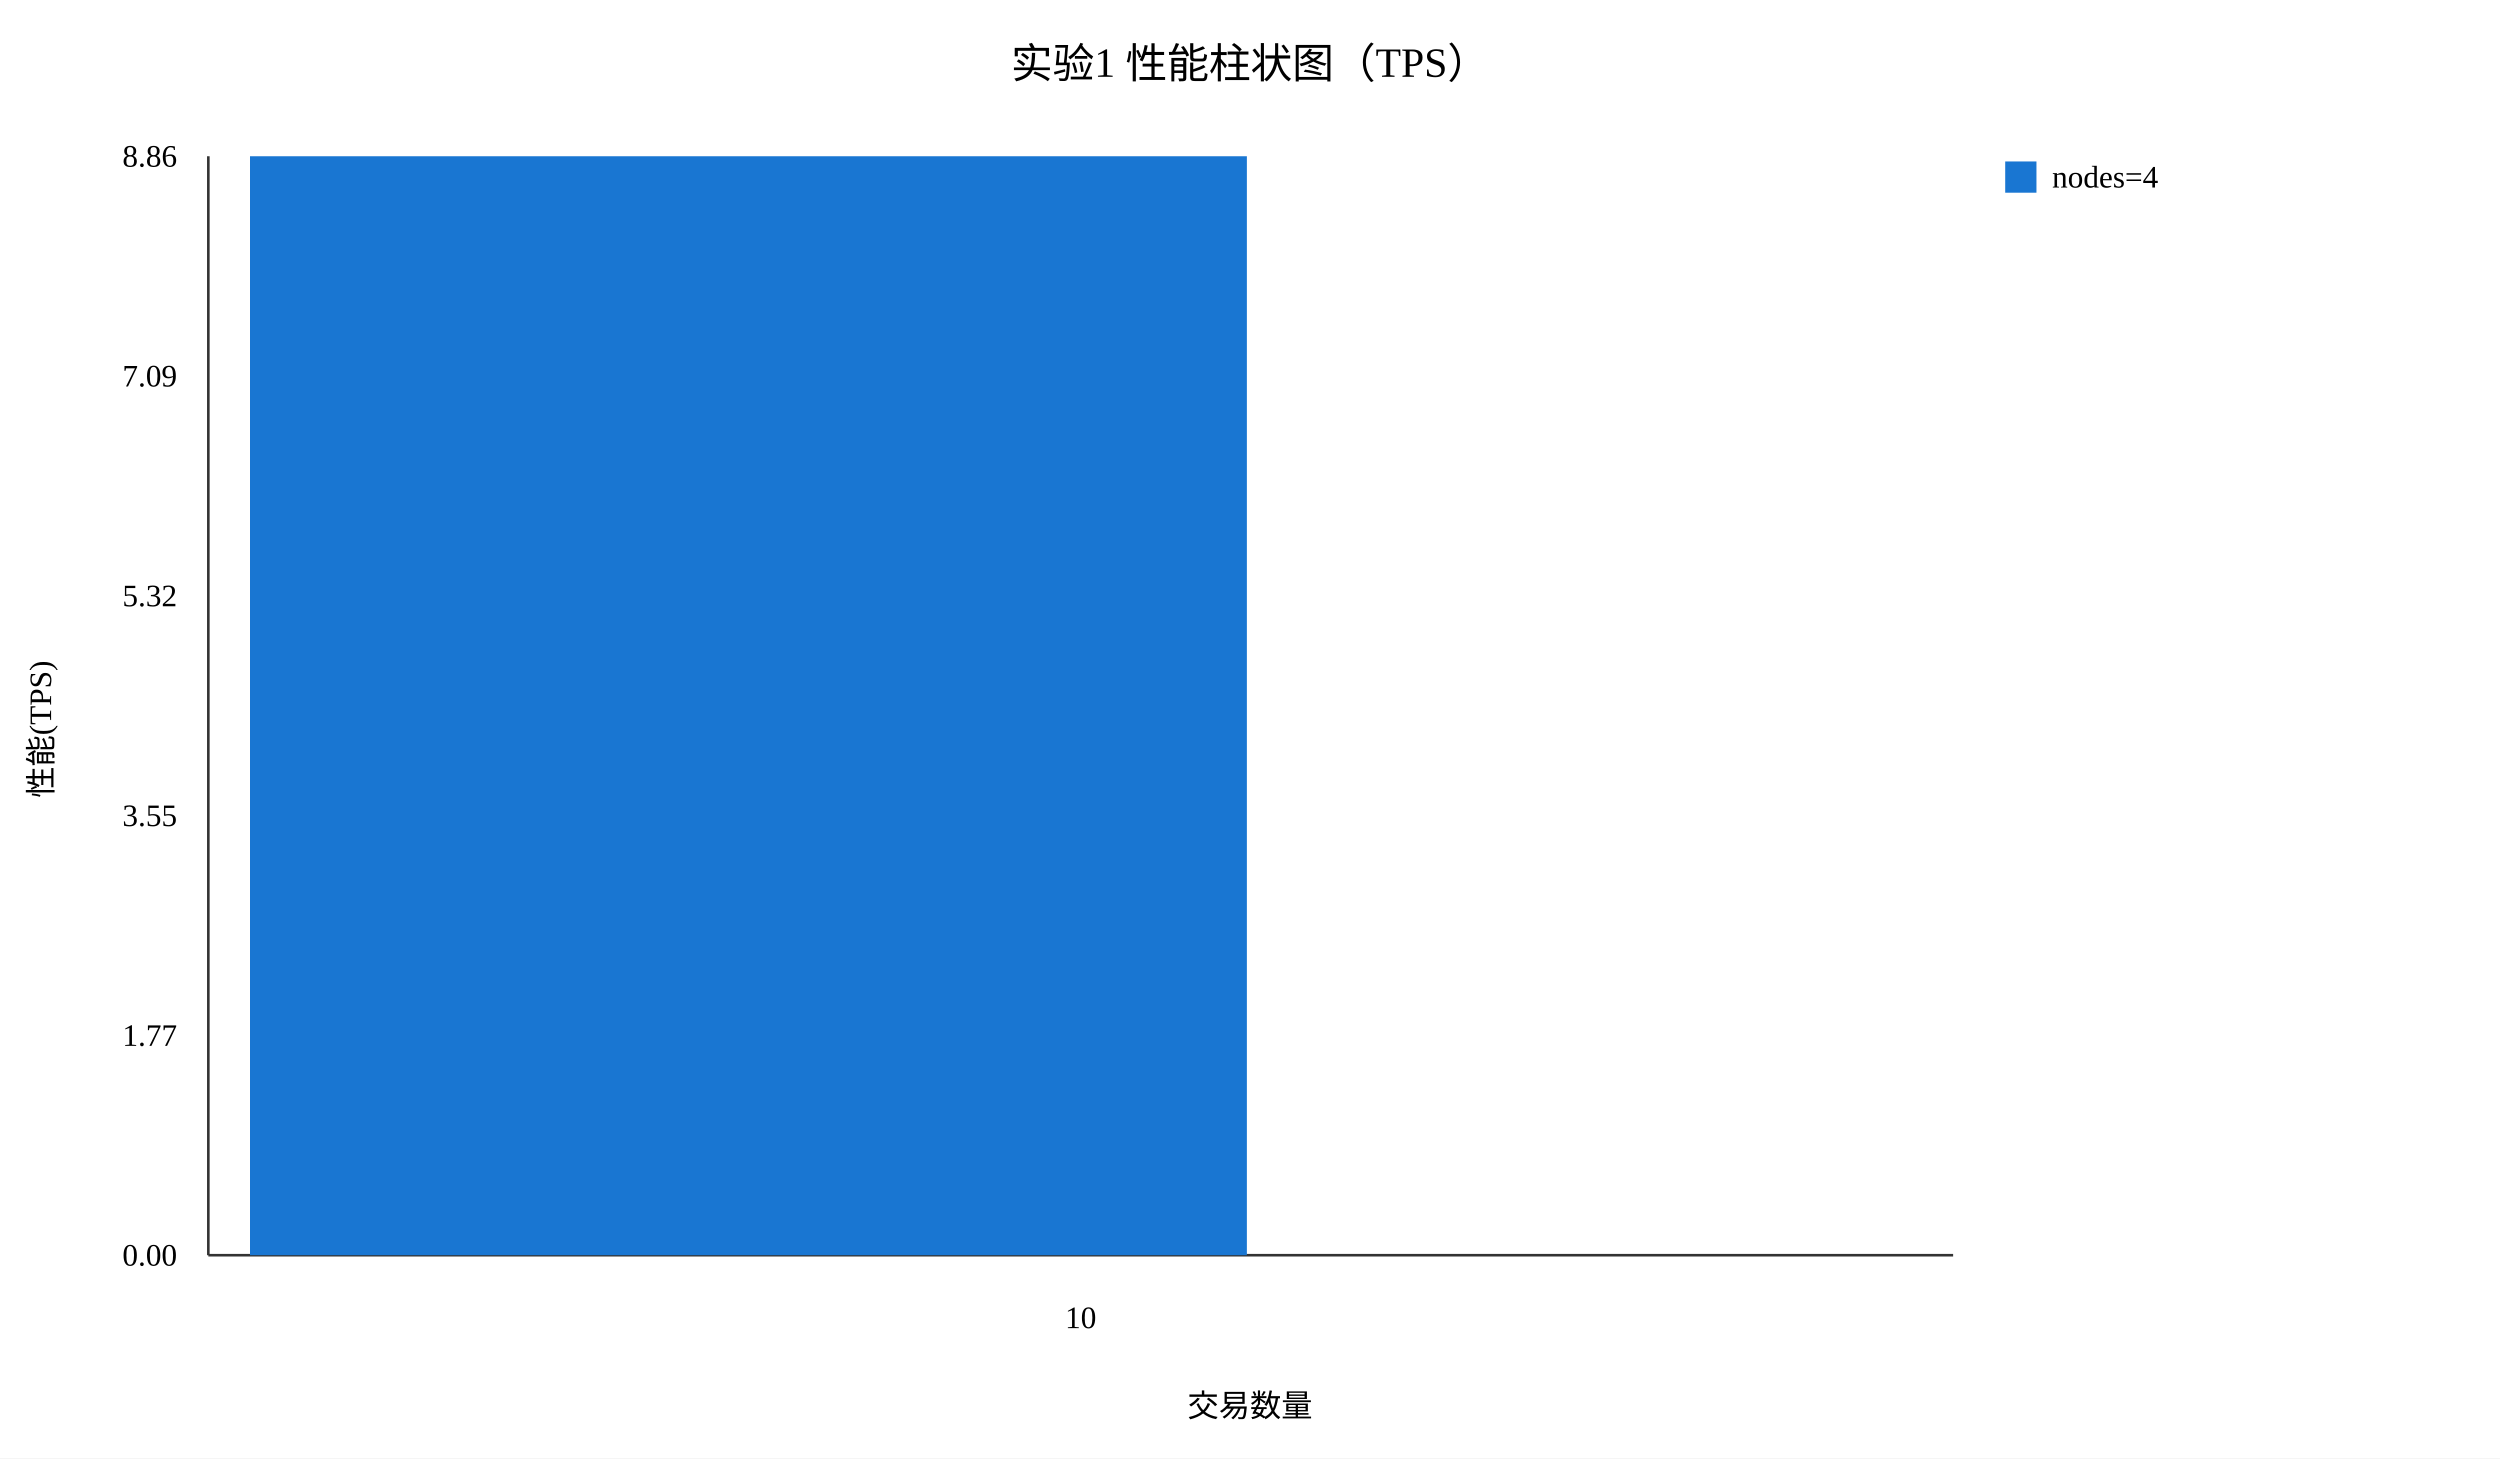
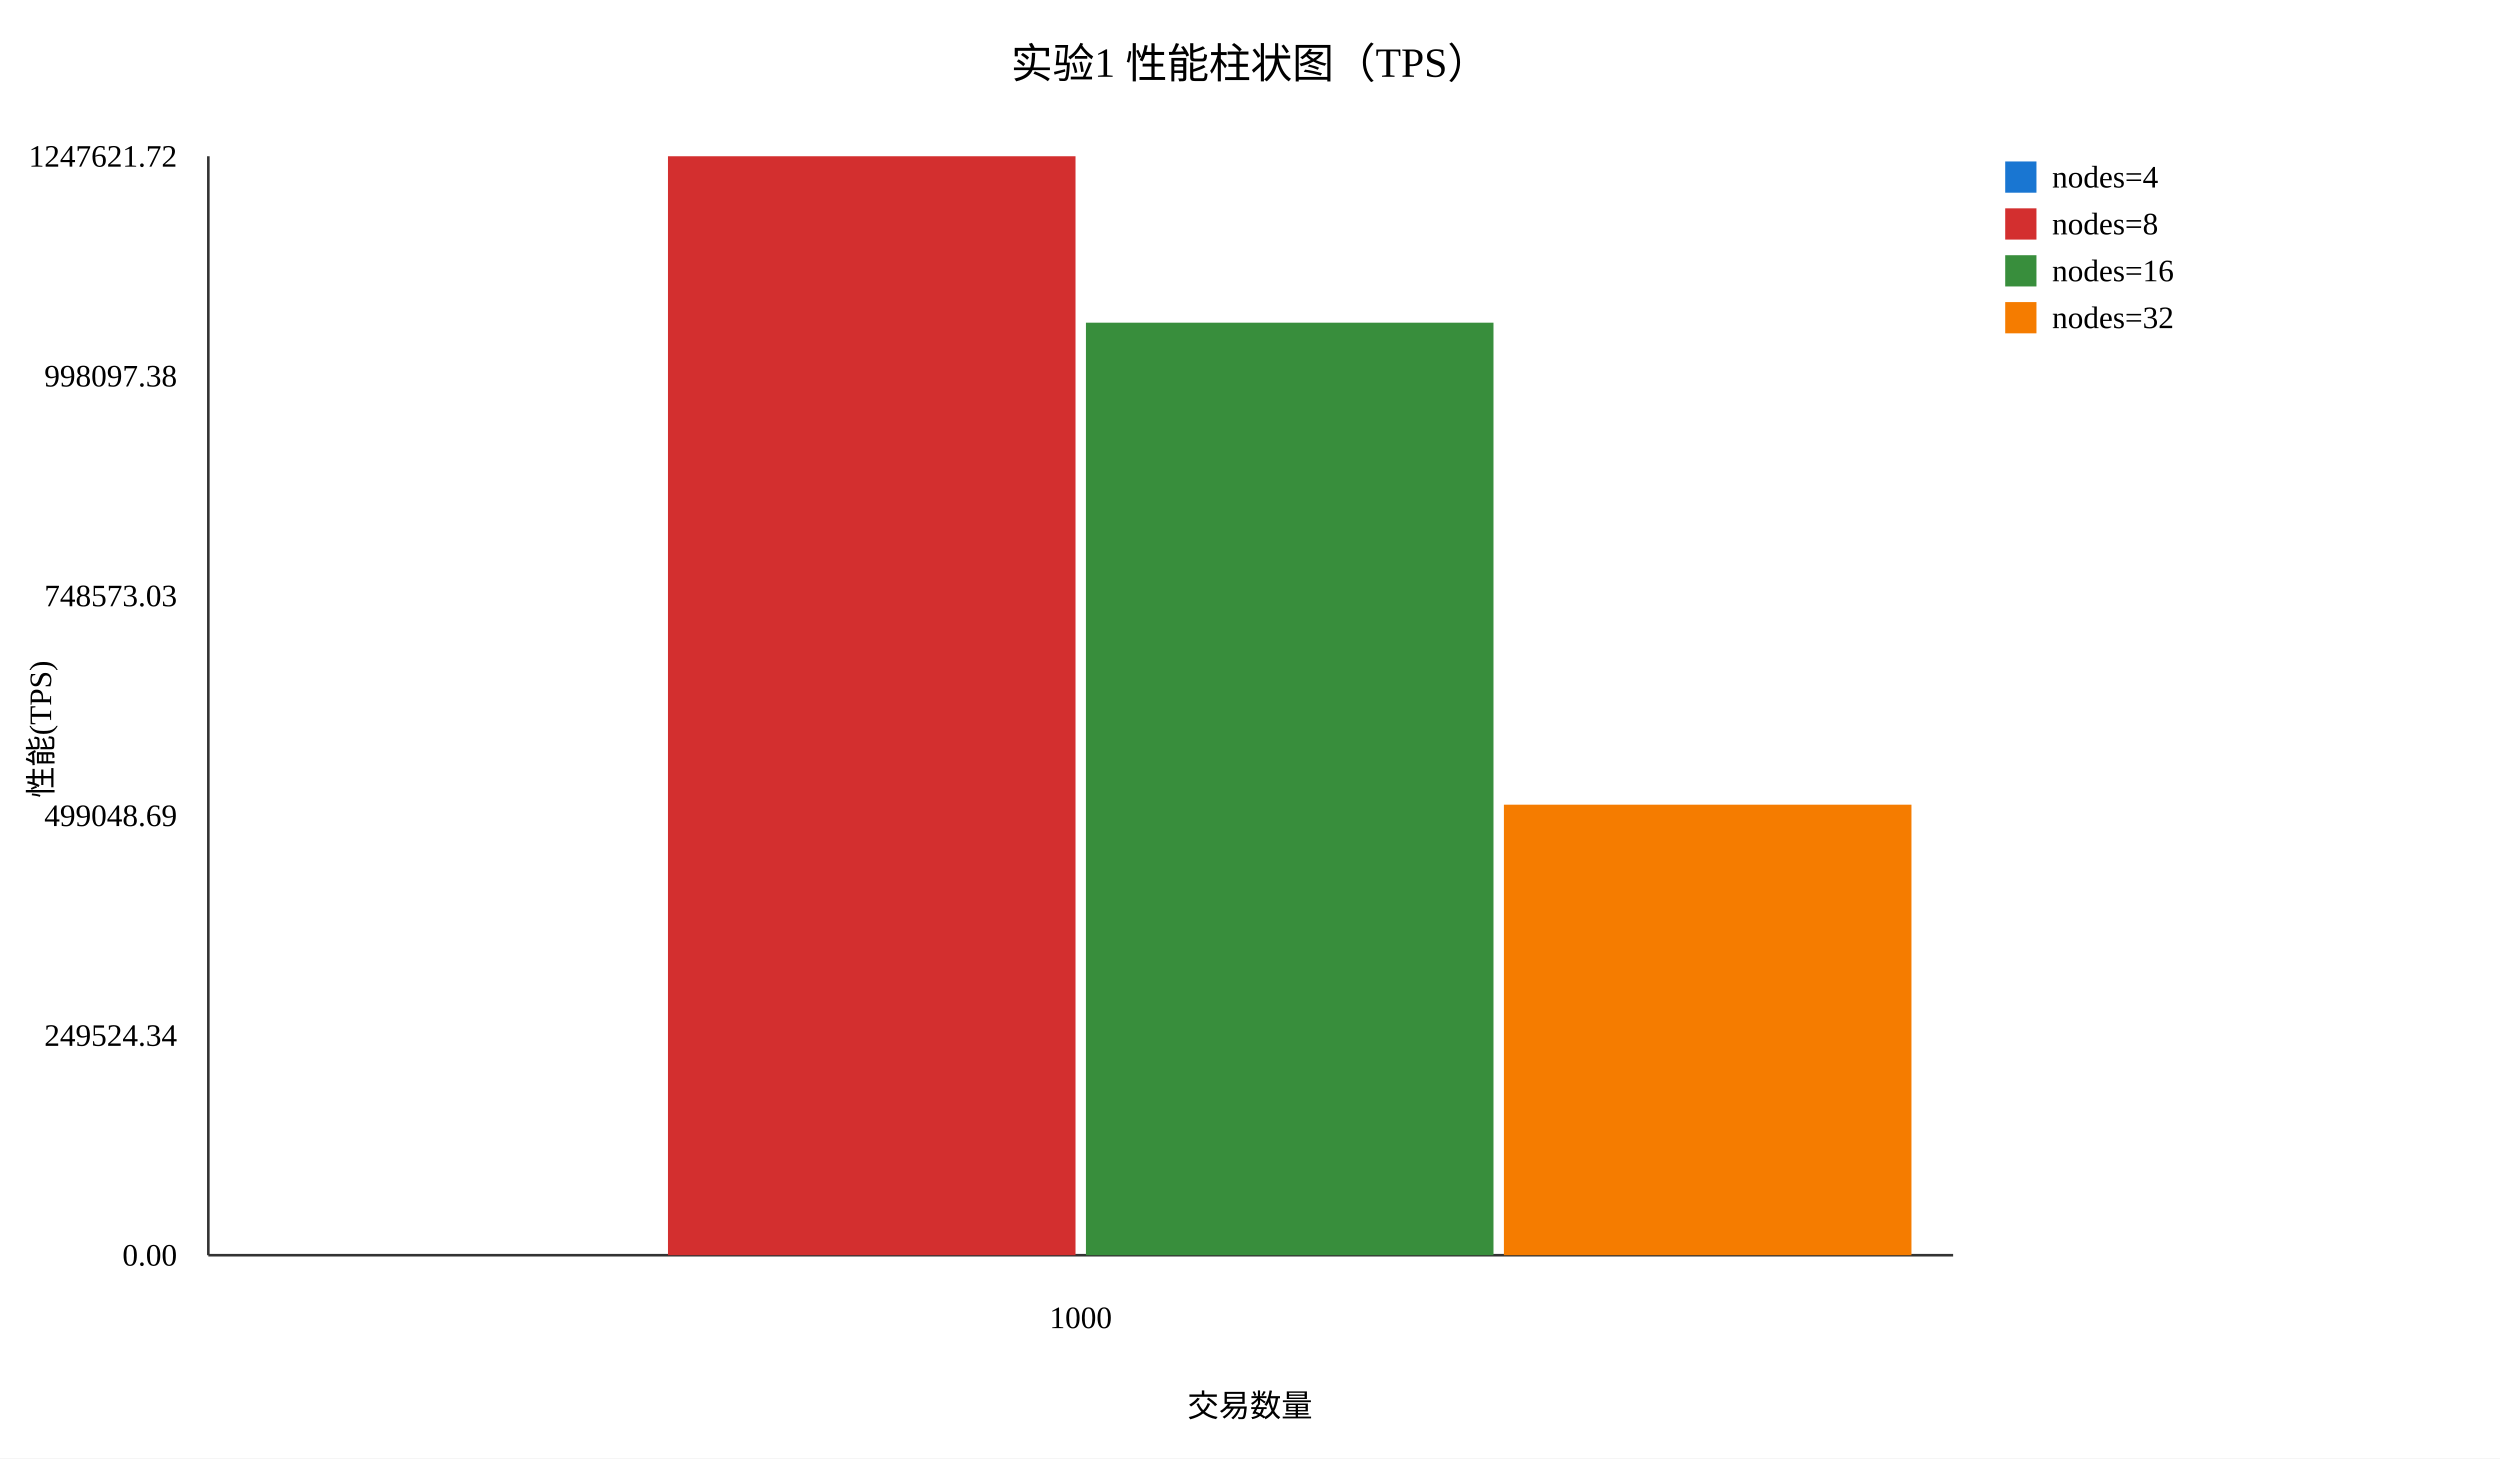
<svg xmlns="http://www.w3.org/2000/svg" width="960" height="560">
  <rect x="0" y="0" width="960" height="560" fill="white" stroke="none" />
  <text x="480.0" y="30" font-size="16" text-anchor="middle">实验1 性能柱状图（TPS）</text>
  <line x1="80" y1="60" x2="80" y2="482" stroke="#333" />
  <line x1="80" y1="482" x2="750" y2="482" stroke="#333" />
-   <rect x="96.00" y="60.00" width="382.80" height="422.00" fill="#1976d2" />
-   <text x="415.00" y="510" font-size="12" text-anchor="middle">10</text>
+   <rect x="96.00" y="482.00" width="156.50" height="0.00" fill="#1976d2" />
+   <rect x="256.50" y="60.00" width="156.50" height="422.00" fill="#d32f2f" />
+   <rect x="417.00" y="123.91" width="156.50" height="358.09" fill="#388e3c" />
+   <rect x="577.50" y="309.00" width="156.50" height="173.00" fill="#f57c00" />
+   <text x="415.00" y="510" font-size="12" text-anchor="middle">1000</text>
  <text x="68" y="486.00" font-size="12" text-anchor="end">0.00</text>
-   <text x="68" y="401.60" font-size="12" text-anchor="end">1.77</text>
-   <text x="68" y="317.20" font-size="12" text-anchor="end">3.55</text>
-   <text x="68" y="232.80" font-size="12" text-anchor="end">5.32</text>
-   <text x="68" y="148.40" font-size="12" text-anchor="end">7.09</text>
-   <text x="68" y="64.00" font-size="12" text-anchor="end">8.86</text>
+   <text x="68" y="401.60" font-size="12" text-anchor="end">249524.34</text>
+   <text x="68" y="317.20" font-size="12" text-anchor="end">499048.69</text>
+   <text x="68" y="232.80" font-size="12" text-anchor="end">748573.03</text>
+   <text x="68" y="148.40" font-size="12" text-anchor="end">998097.38</text>
+   <text x="68" y="64.00" font-size="12" text-anchor="end">1247621.72</text>
  <text x="480.0" y="544" font-size="12" text-anchor="middle">交易数量</text>
  <text x="20" y="280.0" font-size="12" text-anchor="middle" transform="rotate(-90 20 280.0)">性能(TPS)</text>
  <rect x="770" y="62" width="12" height="12" fill="#1976d2" />
  <text x="788" y="72" font-size="12" text-anchor="start">nodes=4</text>
+   <rect x="770" y="80" width="12" height="12" fill="#d32f2f" />
+   <text x="788" y="90" font-size="12" text-anchor="start">nodes=8</text>
+   <rect x="770" y="98" width="12" height="12" fill="#388e3c" />
+   <text x="788" y="108" font-size="12" text-anchor="start">nodes=16</text>
+   <rect x="770" y="116" width="12" height="12" fill="#f57c00" />
+   <text x="788" y="126" font-size="12" text-anchor="start">nodes=32</text>
</svg>
